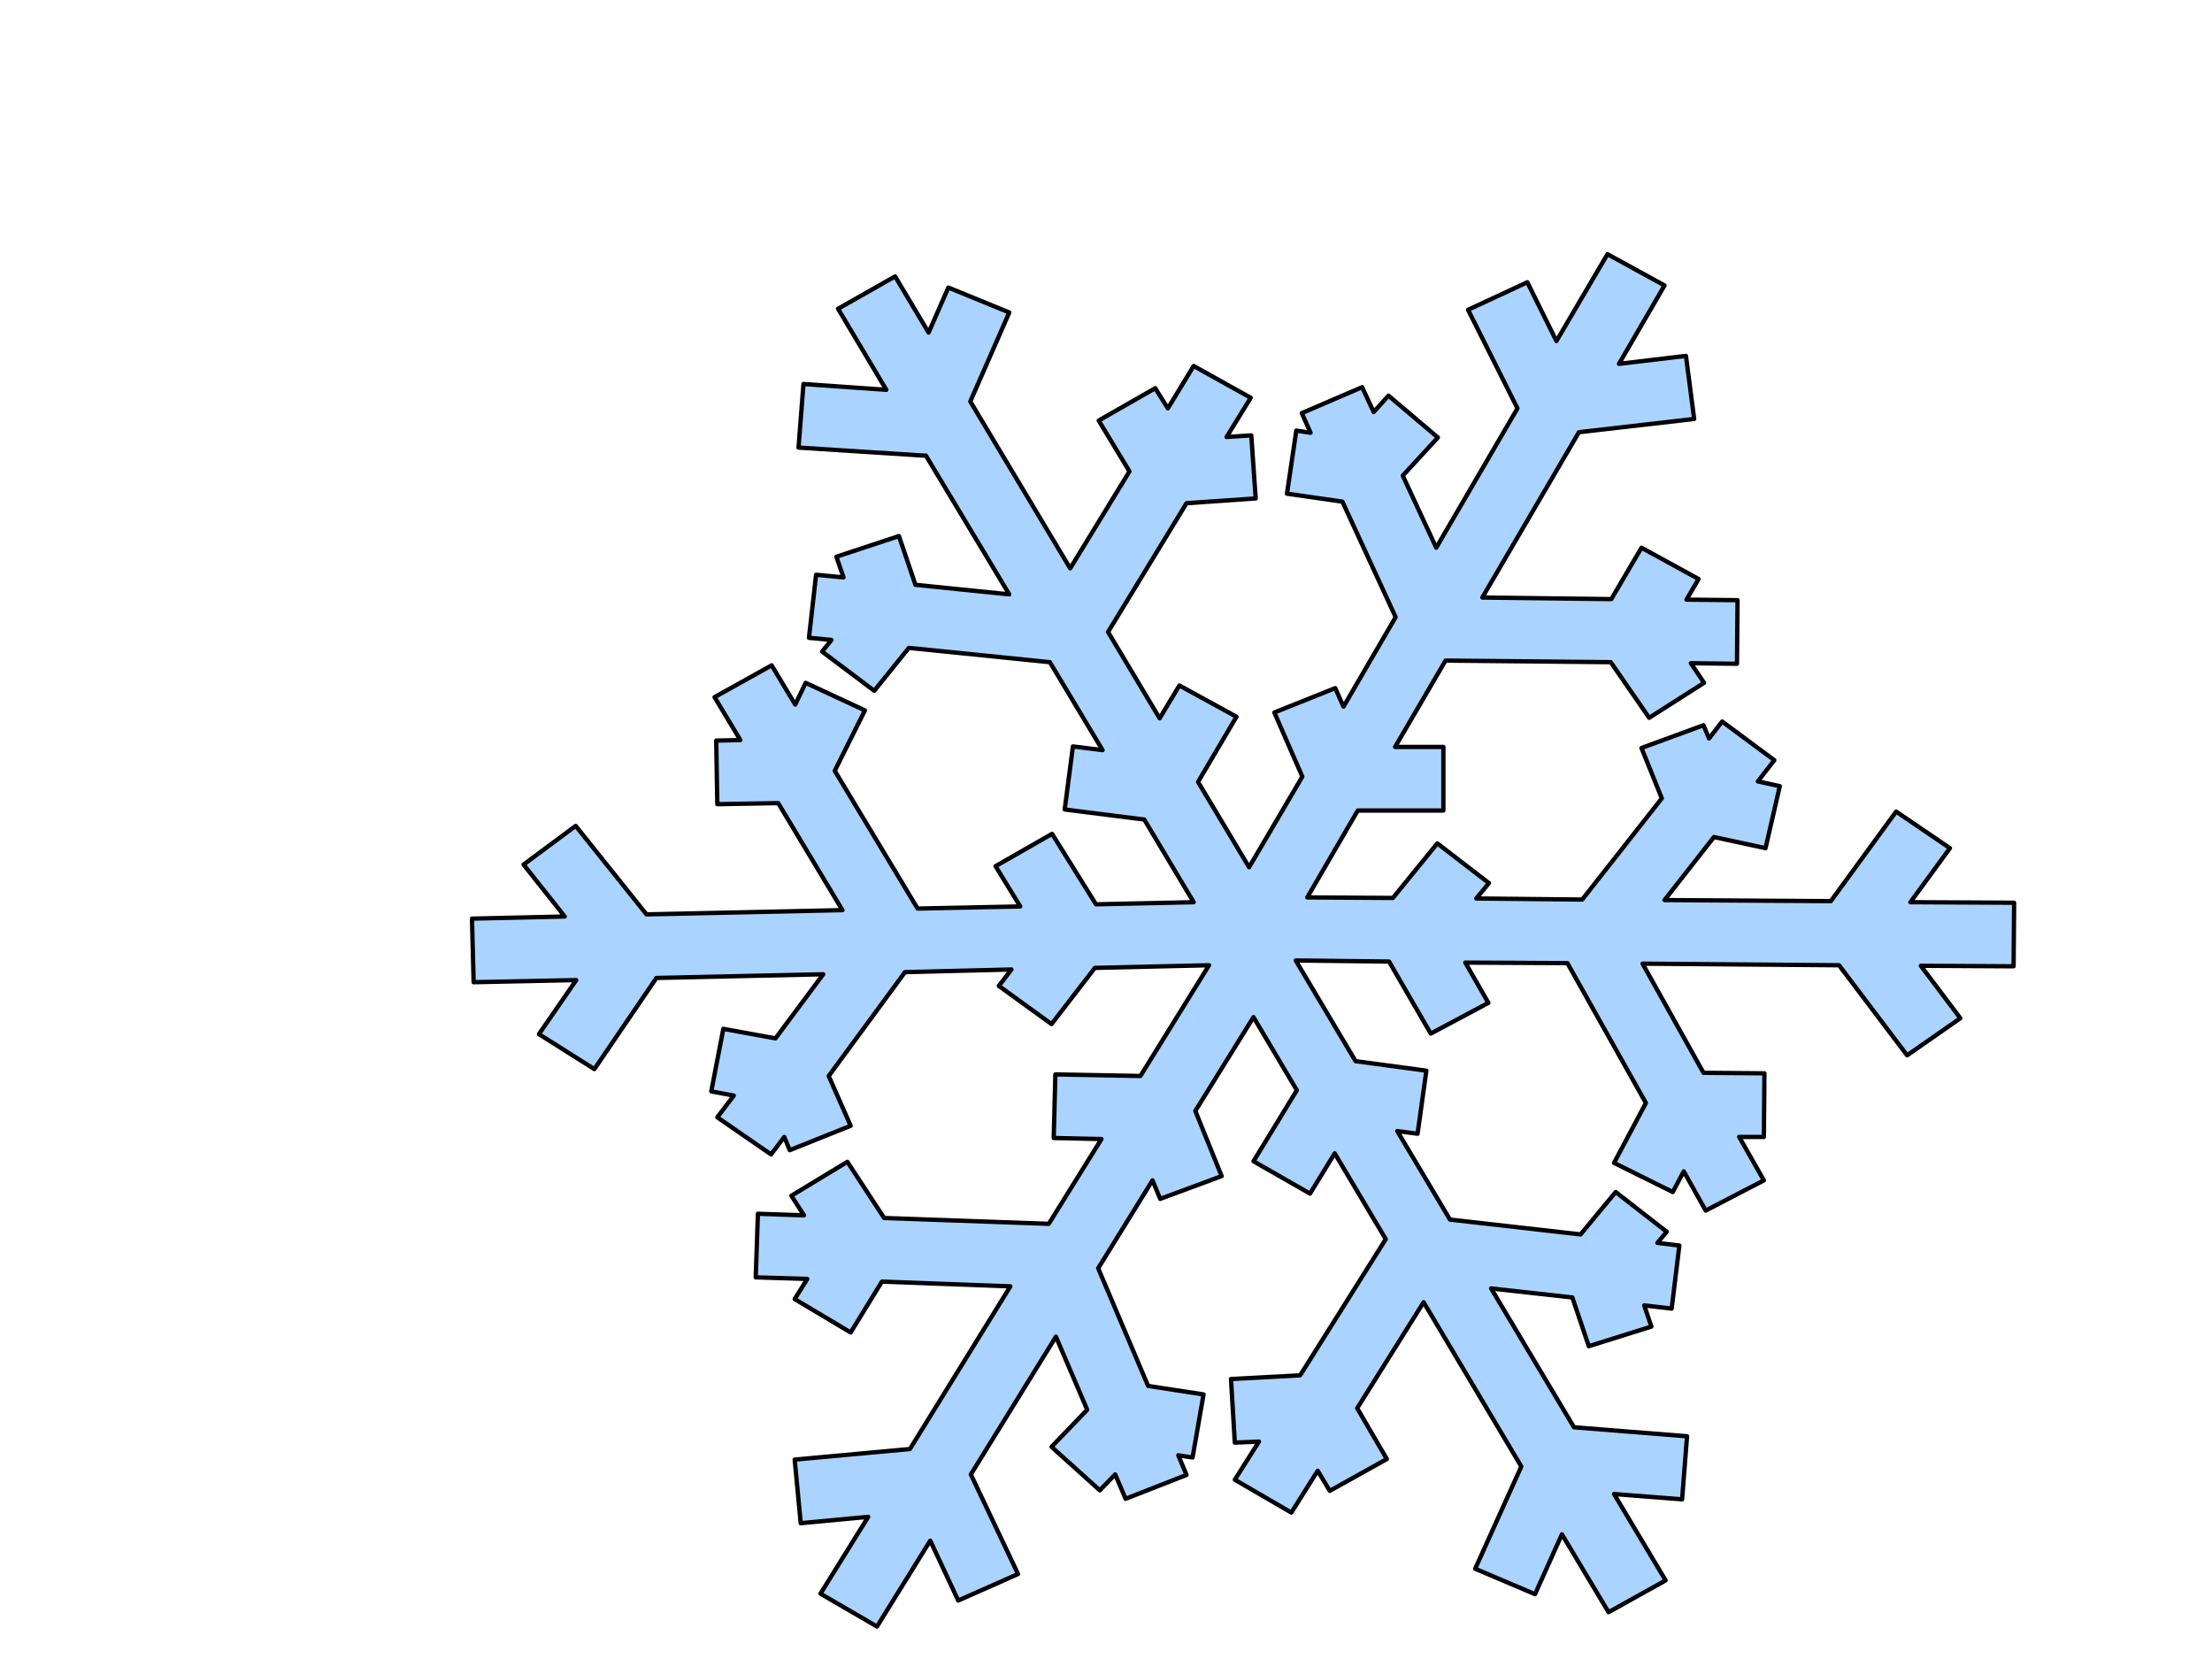
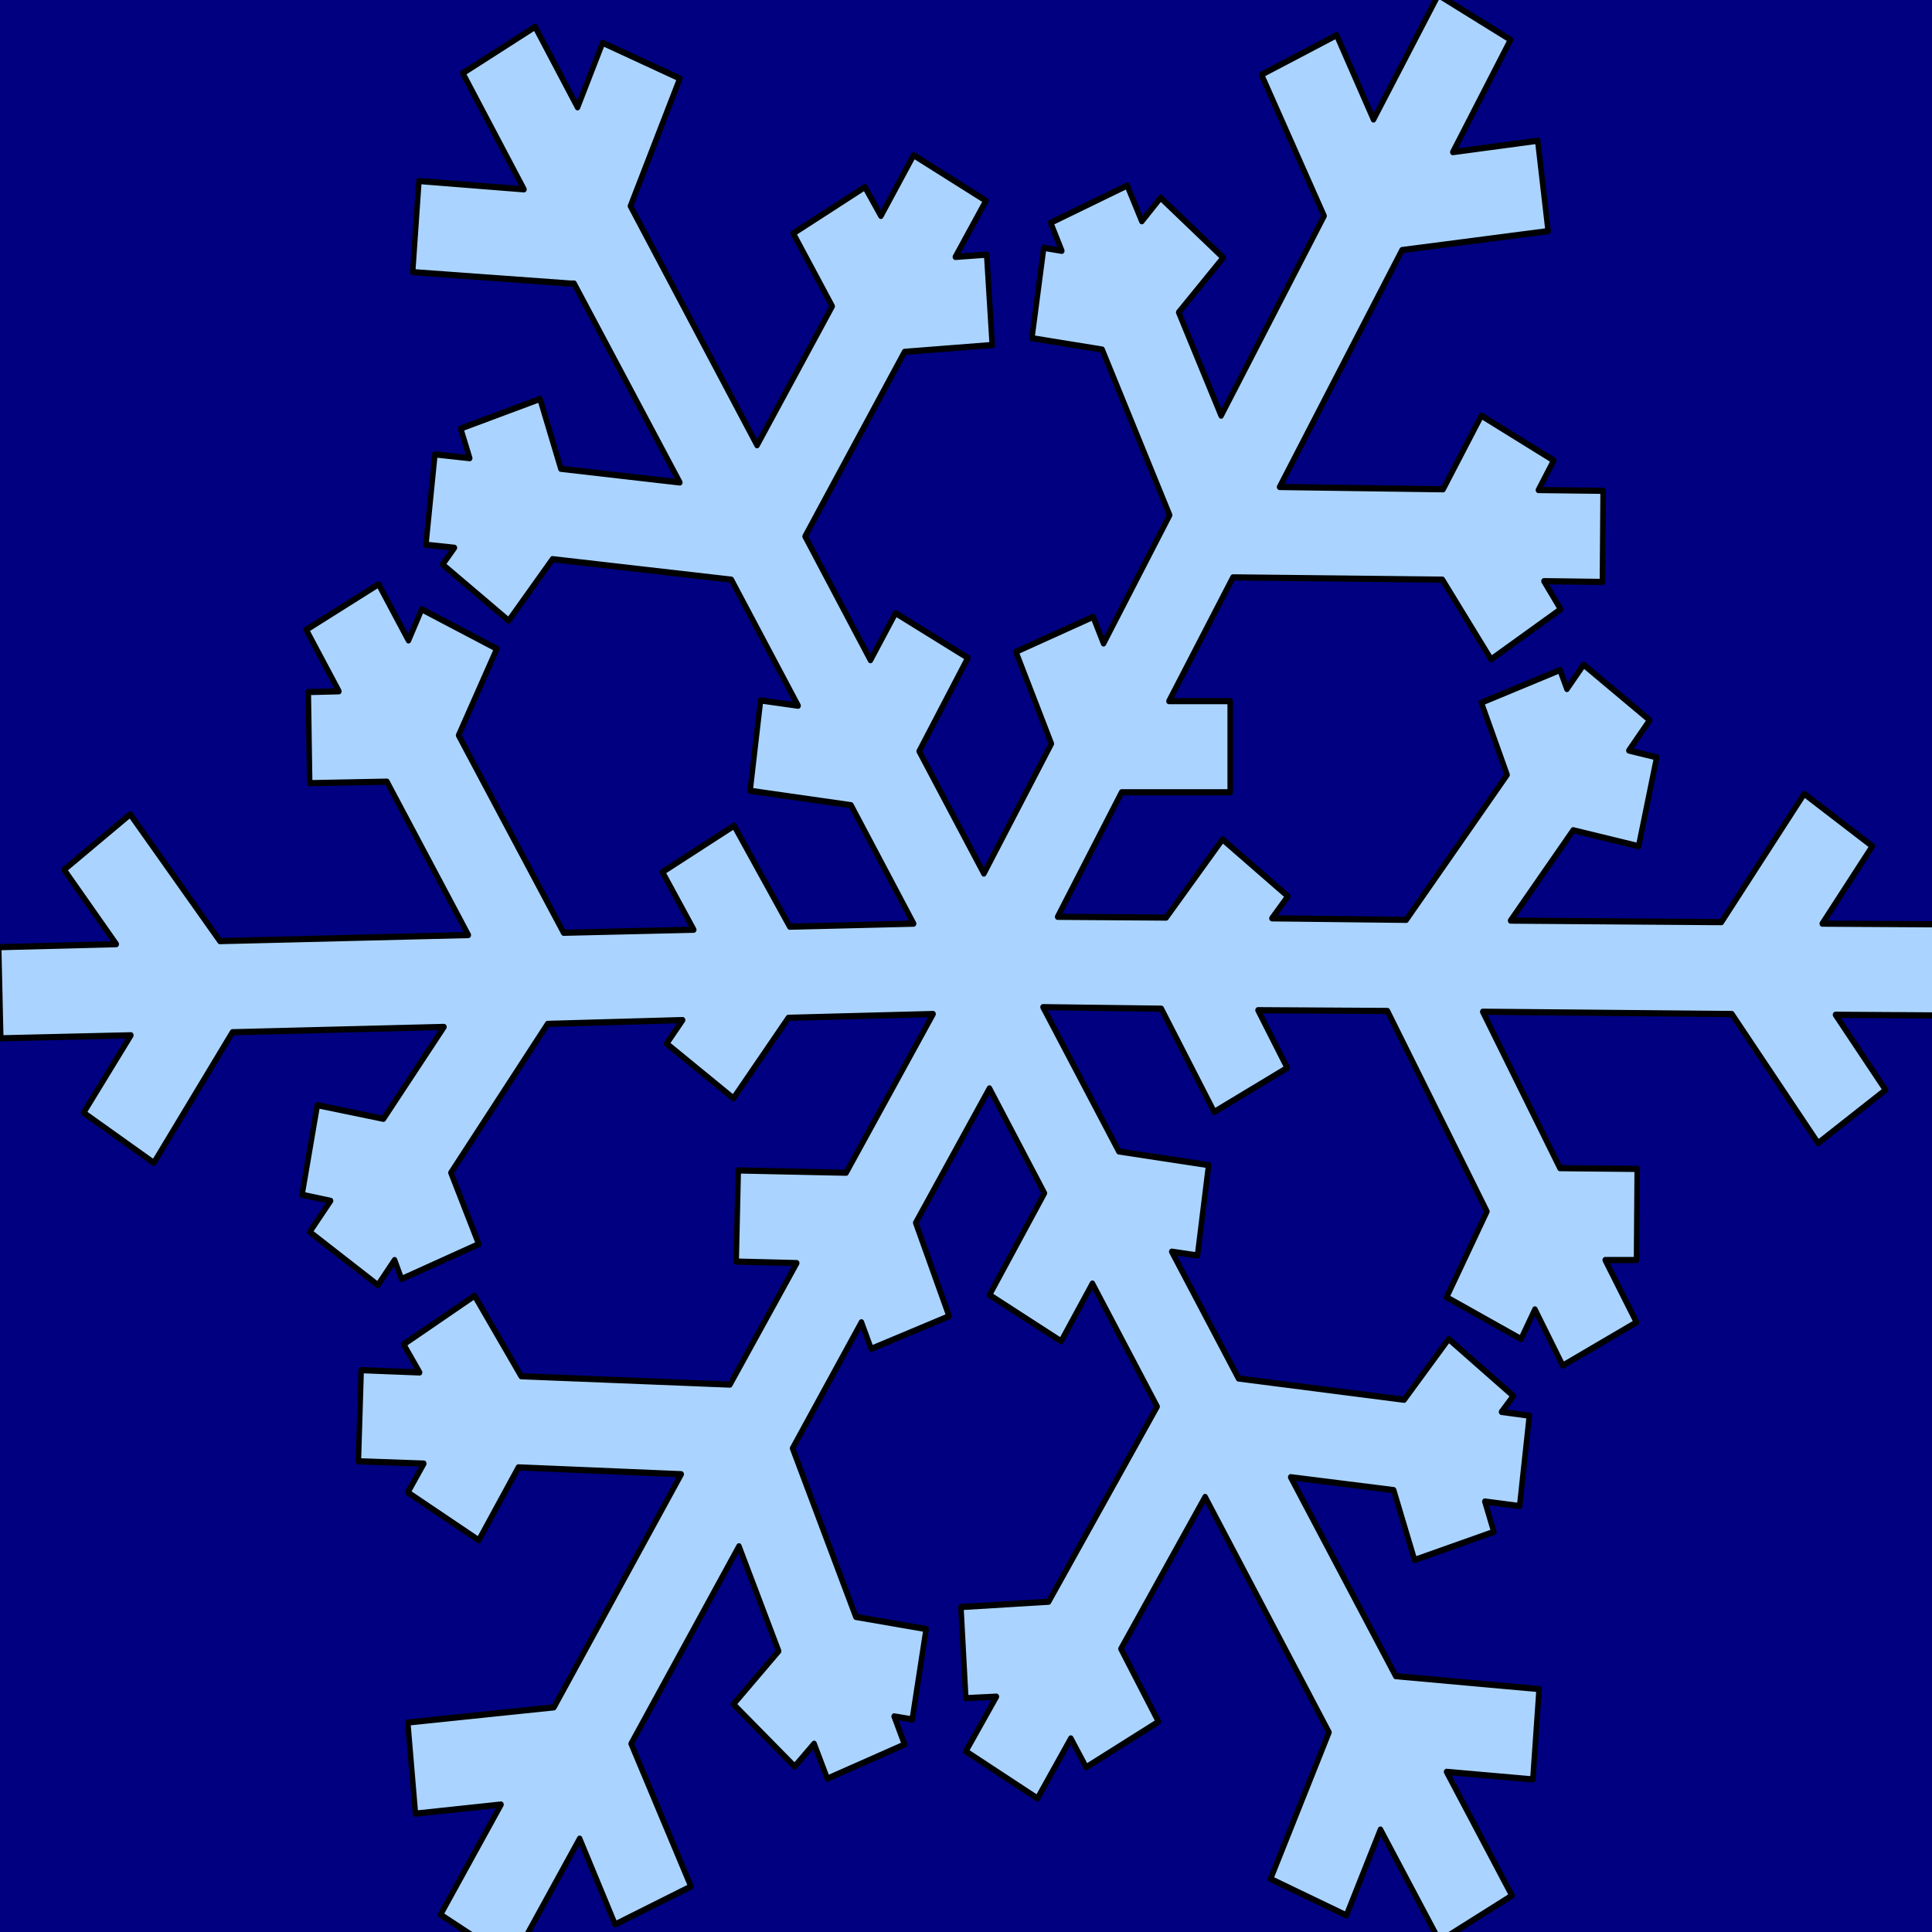
- <svg xmlns="http://www.w3.org/2000/svg" width="640" height="480">
-   <g>
-     <path fill="#aad4ff" fill-rule="evenodd" stroke="#000000" stroke-width="1.25" stroke-linejoin="round" id="path1074" d="m253.746,470.594l15.402,-24.836l8.098,17.324l17.308,-7.665l-13.656,-28.822l24.612,-39.859l9.051,21.156l-10.321,10.731l13.973,12.571l4.446,-4.599l3.017,7.052l17.625,-6.899l-2.382,-5.672l4.128,0.613l3.176,-18.243l-16.037,-2.453l-14.449,-34.034l15.72,-25.449l2.223,5.366l17.784,-6.592l-7.622,-18.857l16.831,-27.135l12.544,21.156l-12.544,20.543l16.355,9.352l7.145,-11.651l14.767,24.836l-24.771,39.4l-20.007,1.073l1.111,18.397l6.987,-0.307l-6.987,11.038l16.355,9.505l7.622,-12.111l3.493,5.826l16.514,-9.198l-8.574,-14.717l19.213,-30.661l28.264,47.525l-13.338,29.588l17.308,7.359l7.78,-17.324l13.497,22.536c5.505,-3.066 11.009,-6.132 16.514,-9.198l-14.926,-24.989l19.689,1.533l1.429,-18.243l-32.71,-2.606l-23.977,-40.166l23.5,2.606l4.764,14.104l18.102,-5.672l-2.064,-6.132l7.939,0.92l2.223,-18.243l-6.352,-0.767l2.699,-3.219l-14.767,-11.498l-10.162,12.265l-37.791,-4.293l-15.243,-25.602l5.875,0.767l2.541,-18.243l-20.483,-2.759l-17.308,-29.128l26.994,0.307l12.068,20.85l16.672,-8.892l-6.669,-11.651l29.534,0.153l22.706,40.473l-9.209,17.324l16.99,8.432l3.176,-5.979l6.351,11.345l16.831,-8.738l-7.145,-12.571l7.145,0l0.159,-18.397l-17.625,-0.153l-17.625,-31.581l56.845,0.46l19.689,26.062l15.402,-10.731l-11.433,-15.177l26.835,0.153l0.159,-18.397l-30.01,-0.153l11.433,-15.637l-15.561,-10.578l-18.895,25.909l-48.112,-0.307l14.291,-18.243l14.926,3.219l4.128,-17.937l-6.351,-1.38l4.764,-6.132l-15.085,-11.191l-3.811,4.906l-1.588,-3.833l-17.943,6.592l5.875,14.564l-23.024,29.281l-30.646,-0.307l3.652,-4.446l-14.926,-11.498l-12.862,15.791l-24.771,-0.153l14.608,-25.142l24.771,0l0,-18.397l-13.973,0l14.608,-24.989l47.795,0.46l11.115,16.097l15.878,-10.118l-3.811,-5.672l13.338,0.153l0.159,-18.397l-14.767,-0.153l3.493,-5.979l-16.514,-9.045l-8.733,14.871l-37.314,-0.46l27.946,-47.832l33.345,-3.833l-2.382,-18.243l-19.372,2.3l13.179,-22.689l-16.514,-9.045l-14.767,25.142l-8.416,-17.017l-17.149,7.972l14.291,28.515l-23.5,40.32l-9.686,-20.85l10.162,-11.038l-14.291,-12.111l-4.287,4.752l-3.334,-7.205l-17.466,7.512l2.541,5.672l-4.128,-0.613l-2.699,18.243l16.037,2.3l15.402,33.421l-15.085,25.909l-2.382,-5.366l-17.625,7.052l8.098,18.55l-15.402,26.215l-14.767,-24.682l11.115,-18.857l-16.514,-9.045l-5.716,9.505l-14.926,-24.989l22.706,-37.253l20.007,-1.38l-1.27,-18.243l-7.145,0.46l6.987,-11.345l-16.514,-9.198l-7.463,12.264l-3.652,-5.826l-16.355,9.352l8.892,14.717l-17.149,28.055l-28.899,-48.291l11.274,-25.755l-17.625,-7.205l-5.716,13.031l-9.686,-16.25l-16.514,9.352l13.973,23.456l-23.977,-1.686l-1.429,18.397l35.886,2.3c0.317,0.031 0.635,0 0.953,0l24.135,40.166l-27.152,-2.759l-4.764,-14.104l-18.102,5.979l2.064,5.979l-7.939,-0.767l-2.064,18.243l6.51,0.613l-2.699,3.373l15.085,11.345l10.004,-12.418l40.808,4.139l15.243,25.449l-8.574,-1.073l-2.382,18.243l23.024,2.913l14.291,23.916l-28.264,0.613l-12.703,-20.39l-16.355,9.352l7.145,11.651l-29.693,0.613l-23.977,-39.86l8.733,-17.477l-17.149,-7.972l-3.017,6.286l-6.828,-11.345l-16.514,9.198l7.463,12.418l-6.987,0.153l0.318,18.397l17.625,-0.307l18.578,30.968l-56.686,1.226l-20.484,-25.602l-15.084,11.191l11.909,15.024l-26.835,0.613l0.476,18.397l29.693,-0.613l-10.797,15.637l16.037,10.118l17.943,-26.369l48.271,-1.073l-13.814,18.55l-15.085,-2.76l-3.493,18.09l6.51,1.226l-4.764,6.286l15.561,10.731l3.811,-5.059l1.588,3.833l17.625,-7.052l-6.351,-14.411l22.071,-30.048l30.804,-0.767l-3.652,4.753l15.243,11.038l12.544,-16.25l33.027,-0.767l-19.848,32.041l-24.612,-0.46l-0.476,18.397l13.814,0.307l-15.243,24.529l-47.636,-1.686l-10.639,-16.25l-16.196,9.812l3.652,5.672l-13.338,-0.46l-0.635,18.397l14.926,0.46l-3.652,5.826l16.196,9.658l9.051,-14.717l37.156,1.38l-29.058,47.065l-33.345,3.066l1.747,18.397l19.531,-1.84l-13.814,22.229l16.355,9.505z" />
+ <svg xmlns="http://www.w3.org/2000/svg" width="400" height="400" id="svg3068" version="1.1">
+   <defs id="defs3077" />
+   <g id="g3070" transform="translate(1.694915,0.8474576)" style="fill:#000080">
+     <rect stroke-linejoin="null" stroke-linecap="null" x="2.425" y="3.164" width="400" height="400" id="svg_9" style="fill:#000080;stroke:#000000;stroke-width:6;stroke-dasharray:none" />
+   </g>
+   <path style="fill:#000080" d="m -1.017,203.202 0,-205.508 203.814,0 203.814,0 0,205.508 0,205.508 -203.814,0 -203.814,0 0,-205.508 z" id="path3081" />
+   <g id="g3113" transform="matrix(0.9071928,0,0,1.025531,-124.1589,-76.46627)">
+     <path d="m 253.746,470.594 15.402,-24.836 8.098,17.324 17.308,-7.665 -13.656,-28.822 24.612,-39.859 9.051,21.156 -10.321,10.731 13.973,12.571 4.446,-4.599 3.017,7.052 17.625,-6.899 -2.382,-5.672 4.128,0.613 3.176,-18.243 -16.037,-2.453 -14.449,-34.034 15.72,-25.449 2.223,5.366 17.784,-6.592 -7.622,-18.857 16.831,-27.135 12.544,21.156 -12.544,20.543 16.355,9.352 7.145,-11.651 14.767,24.836 -24.771,39.4 -20.007,1.073 1.111,18.397 6.987,-0.307 -6.987,11.038 16.355,9.505 7.622,-12.111 3.493,5.826 16.514,-9.198 -8.574,-14.717 19.213,-30.661 28.264,47.525 -13.338,29.588 17.308,7.359 7.78,-17.324 13.497,22.536 c 5.505,-3.066 11.009,-6.132 16.514,-9.198 l -14.926,-24.989 19.689,1.533 1.429,-18.243 -32.71,-2.606 -23.977,-40.166 23.5,2.606 4.764,14.104 18.102,-5.672 -2.064,-6.132 7.939,0.92 2.223,-18.243 -6.351,-0.767 2.699,-3.219 -14.767,-11.498 -10.162,12.265 -37.791,-4.293 -15.243,-25.602 5.875,0.767 2.541,-18.243 -20.483,-2.759 -17.308,-29.128 26.994,0.307 12.068,20.85 16.672,-8.892 -6.669,-11.651 29.534,0.153 22.706,40.473 -9.209,17.324 16.99,8.432 3.176,-5.979 6.351,11.345 16.831,-8.738 -7.145,-12.571 7.145,0 0.159,-18.397 -17.625,-0.153 -17.625,-31.581 56.845,0.46 19.689,26.062 15.402,-10.731 -11.433,-15.177 26.835,0.153 0.159,-18.397 -30.011,-0.153 11.433,-15.637 -15.561,-10.578 -18.895,25.909 -48.112,-0.307 14.291,-18.243 14.926,3.219 4.128,-17.937 -6.351,-1.38 4.764,-6.132 -15.085,-11.191 -3.811,4.906 -1.588,-3.833 -17.943,6.592 5.875,14.564 -23.024,29.281 -30.646,-0.307 3.652,-4.446 -14.926,-11.498 -12.862,15.791 -24.771,-0.153 14.608,-25.142 24.771,0 0,-18.397 -13.973,0 14.608,-24.989 47.795,0.46 11.115,16.097 15.878,-10.118 -3.811,-5.672 13.338,0.153 0.159,-18.397 -14.767,-0.153 3.493,-5.979 -16.514,-9.045 -8.733,14.871 -37.314,-0.46 27.946,-47.832 33.345,-3.833 -2.382,-18.243 -19.372,2.3 13.179,-22.689 -16.514,-9.045 -14.767,25.142 -8.416,-17.017 -17.149,7.972 14.291,28.515 -23.5,40.32 -9.686,-20.85 10.162,-11.038 -14.291,-12.111 -4.287,4.752 -3.334,-7.205 -17.466,7.512 2.541,5.672 -4.128,-0.613 -2.699,18.243 16.037,2.3 15.402,33.421 -15.085,25.909 -2.382,-5.366 -17.625,7.052 8.098,18.55 -15.402,26.215 -14.767,-24.682 11.115,-18.857 -16.514,-9.045 -5.716,9.505 -14.926,-24.989 22.706,-37.253 20.007,-1.38 -1.27,-18.243 -7.145,0.46 6.987,-11.345 -16.514,-9.198 -7.463,12.264 -3.652,-5.826 -16.355,9.352 8.892,14.717 -17.149,28.055 -28.899,-48.291 11.274,-25.755 -17.625,-7.205 -5.716,13.031 -9.686,-16.25 -16.514,9.352 13.973,23.456 -23.977,-1.686 -1.429,18.397 35.886,2.3 c 0.317,0.031 0.635,0 0.953,0 l 24.135,40.166 -27.152,-2.759 -4.764,-14.104 -18.102,5.979 2.064,5.979 -7.939,-0.767 -2.064,18.243 6.51,0.613 -2.699,3.373 15.085,11.345 10.004,-12.418 40.808,4.139 15.243,25.449 -8.574,-1.073 -2.382,18.243 23.024,2.913 14.291,23.916 -28.264,0.613 -12.703,-20.39 -16.355,9.352 7.145,11.651 -29.693,0.613 -23.977,-39.86 8.733,-17.477 -17.149,-7.972 -3.017,6.286 -6.828,-11.345 -16.514,9.198 7.463,12.418 -6.987,0.153 0.318,18.397 17.625,-0.307 18.578,30.968 -56.686,1.226 -20.484,-25.602 -15.084,11.191 11.909,15.024 -26.835,0.613 0.476,18.397 29.693,-0.613 -10.797,15.637 16.037,10.118 17.943,-26.369 48.271,-1.073 -13.814,18.55 -15.085,-2.76 -3.493,18.09 6.51,1.226 -4.764,6.286 15.561,10.731 3.811,-5.059 1.588,3.833 17.625,-7.052 -6.351,-14.411 22.071,-30.048 30.804,-0.767 -3.652,4.753 15.243,11.038 12.544,-16.25 33.027,-0.767 -19.848,32.041 -24.612,-0.46 -0.476,18.397 13.814,0.307 -15.243,24.529 -47.636,-1.686 -10.639,-16.25 -16.196,9.812 3.652,5.672 -13.338,-0.46 -0.635,18.397 14.926,0.46 -3.652,5.826 16.196,9.658 9.051,-14.717 37.156,1.38 -29.058,47.065 -33.345,3.066 1.747,18.397 19.531,-1.84 -13.814,22.229 16.355,9.505 z" id="path1074" style="fill:#aad4ff;fill-rule:evenodd;stroke:#000000;stroke-width:1.25;stroke-linejoin:round" />
  </g>
</svg>
